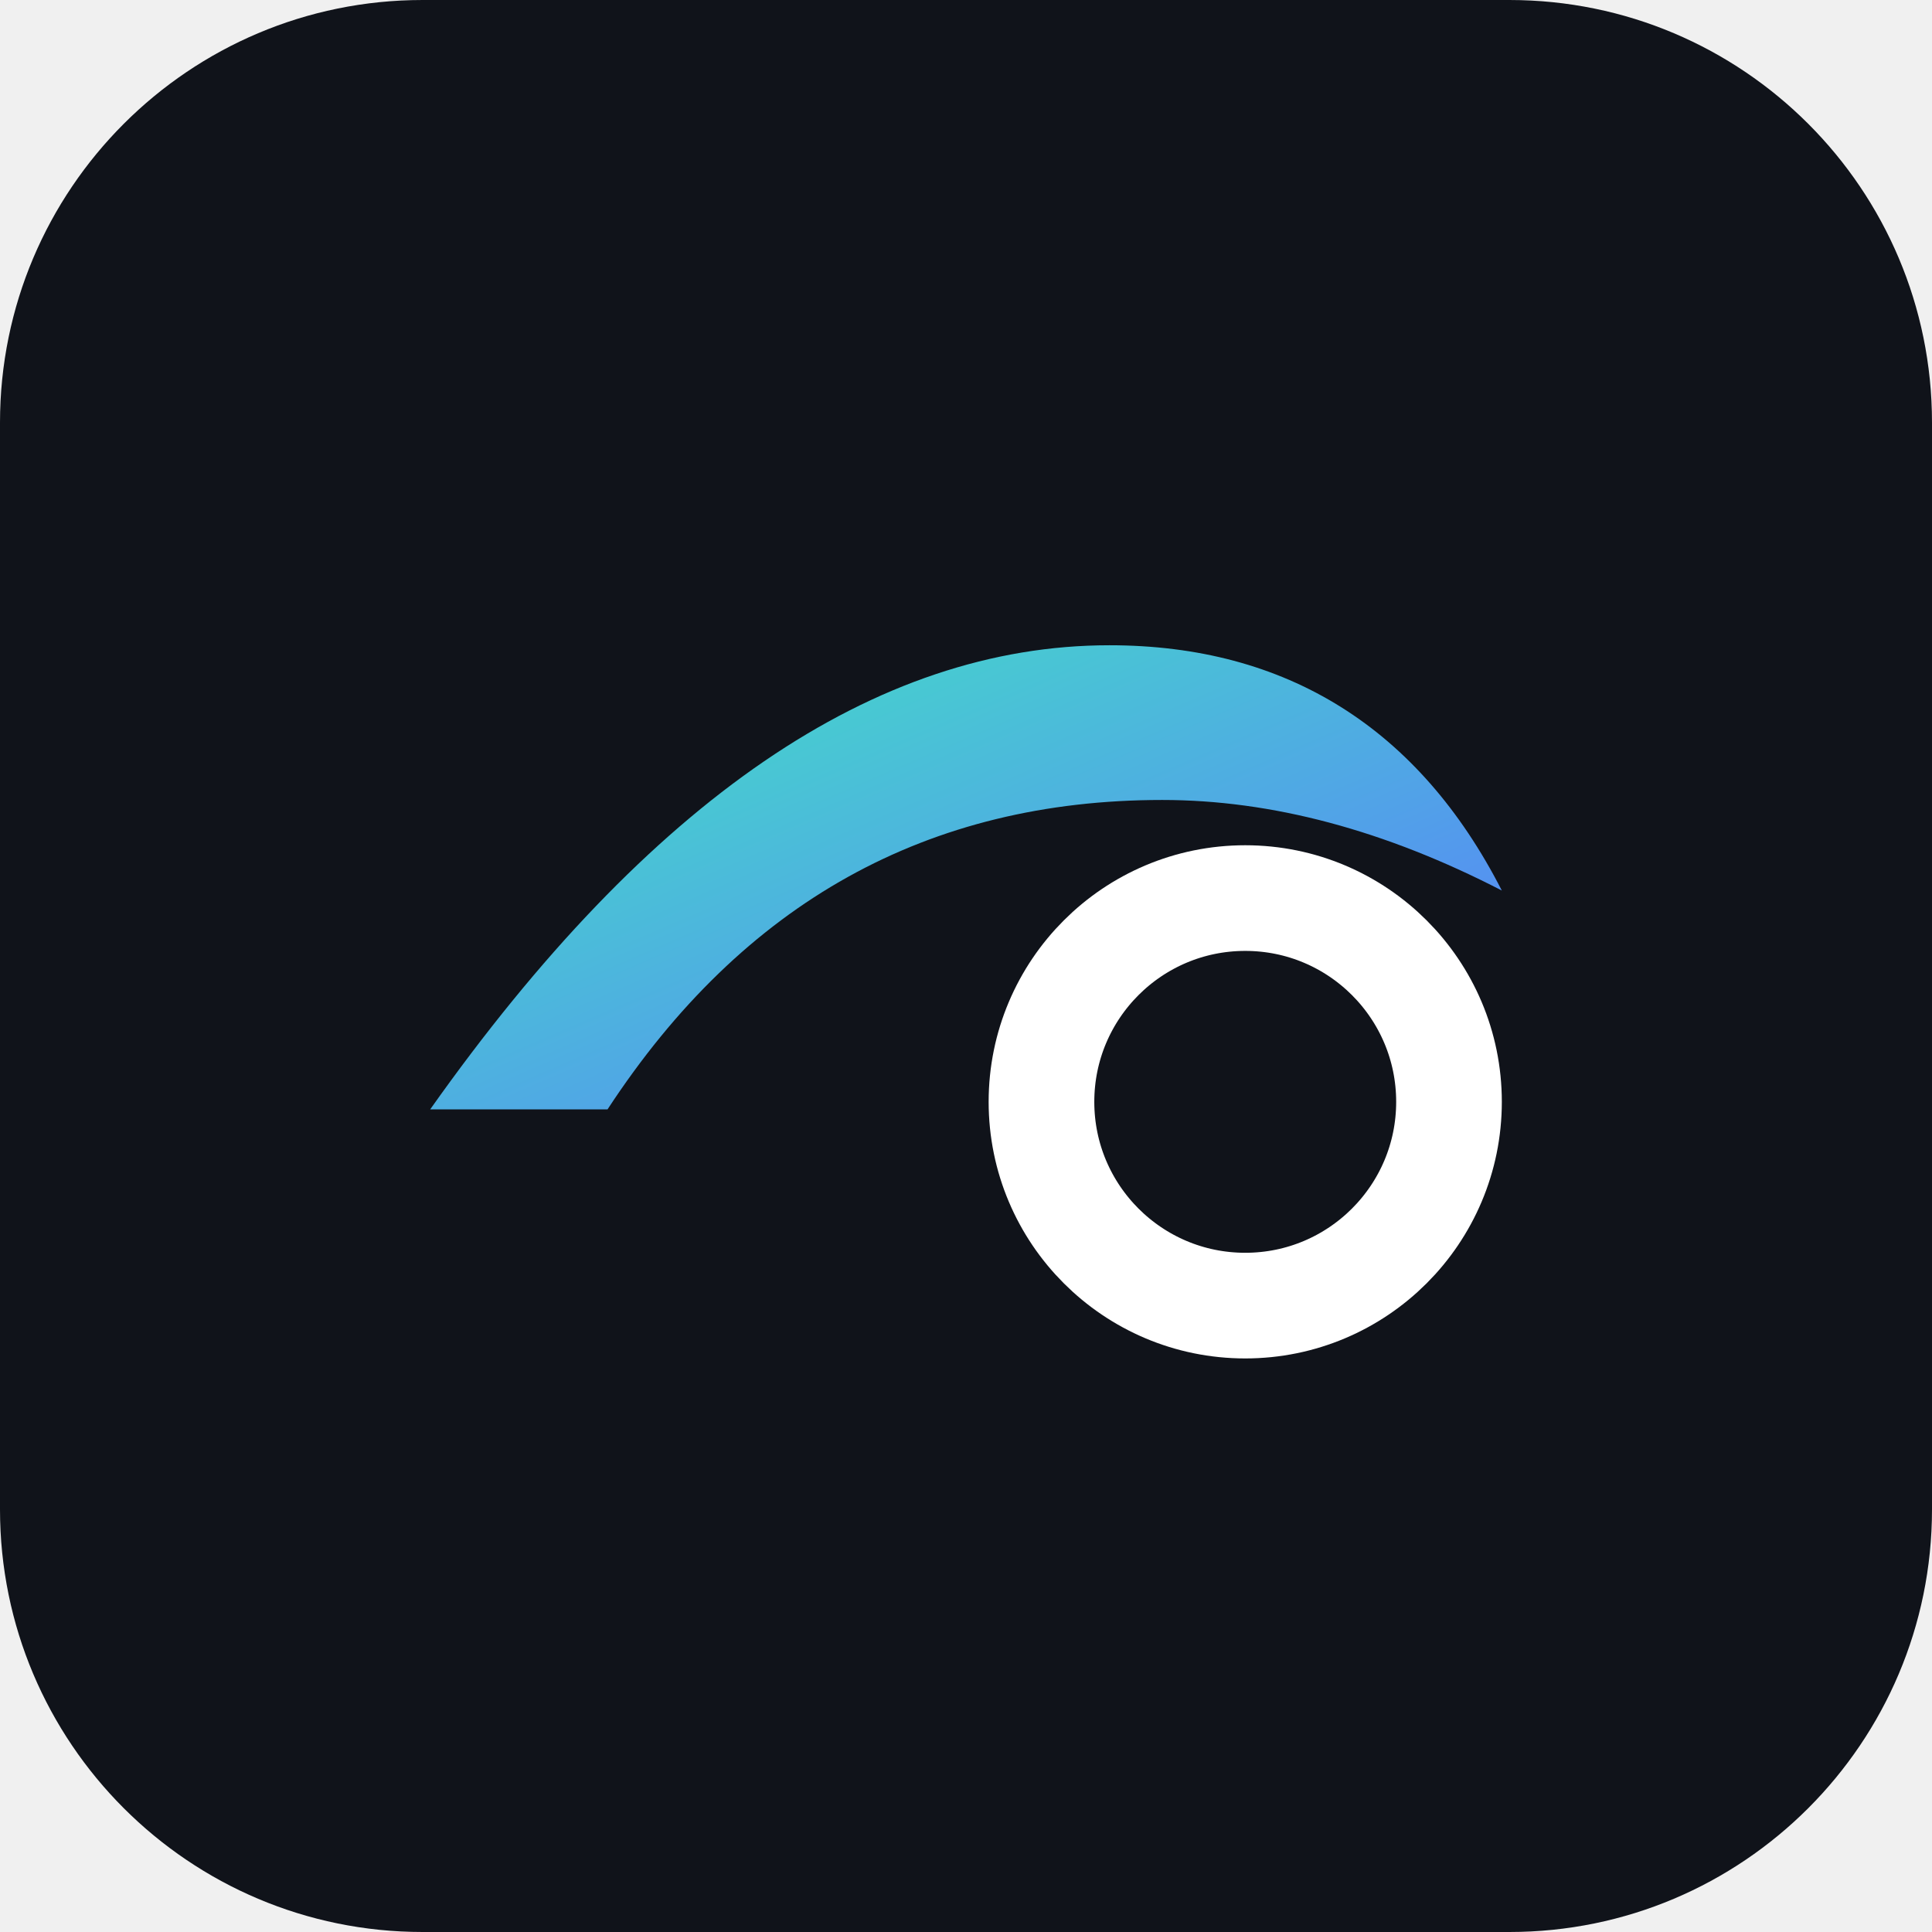
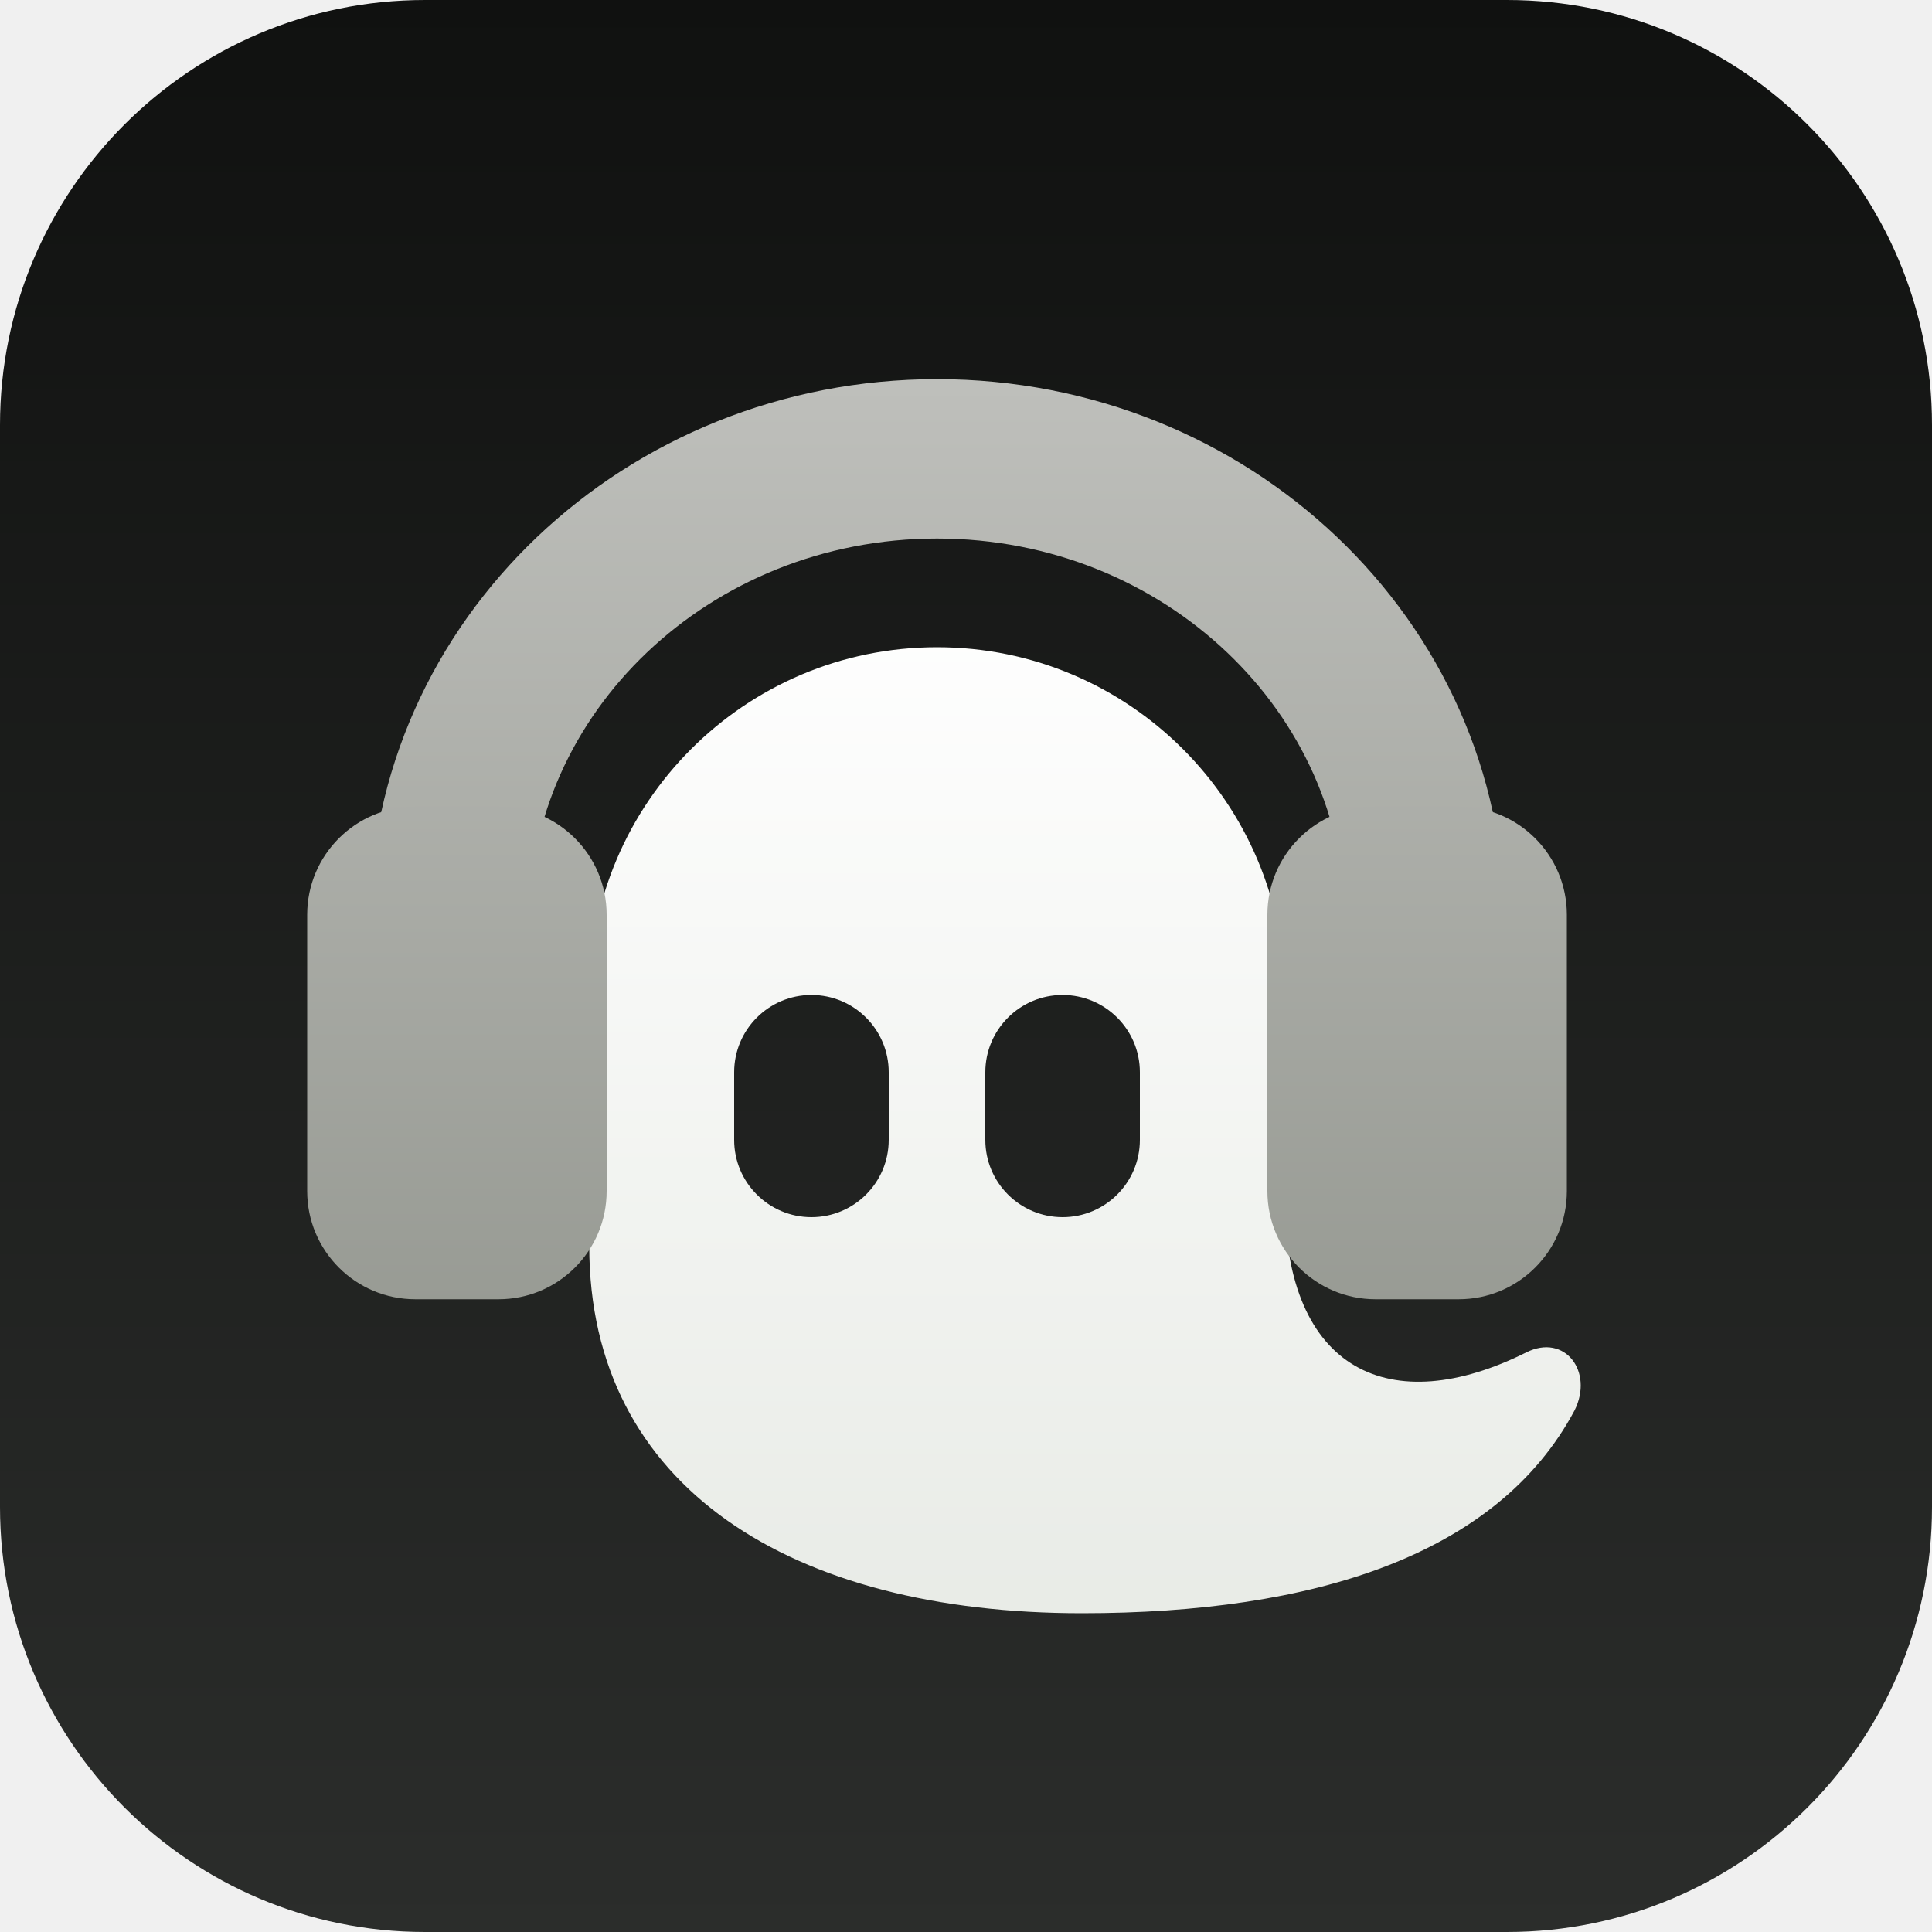
- <svg xmlns="http://www.w3.org/2000/svg" viewBox="0 0 512 512">
+ <svg xmlns="http://www.w3.org/2000/svg" viewBox="0 0 20 20">
  <defs>
-     <linearGradient id="g" x1="0" y1="0" x2="1" y2="1">
-       <stop stop-color="#41e6c2" />
-       <stop offset="1" stop-color="#5b78ff" />
+     <linearGradient id="tile" x1="0" x2="0" y1="0" y2="1" gradientUnits="objectBoundingBox">
+       <stop stop-color="#101110" />
+       <stop offset="1" stop-color="#2b2d2b" />
+     </linearGradient>
+     <linearGradient id="headset" x1="0" x2="0" y1="0" y2="1" gradientUnits="userSpaceOnUse" gradientTransform="translate(0 2) scale(1 10)">
+       <stop stop-color="#bebfbb" />
+       <stop offset="1" stop-color="#969992" />
+     </linearGradient>
+     <linearGradient id="ghost" x1="0" x2="0" y1="0" y2="1" gradientUnits="userSpaceOnUse" gradientTransform="translate(0 4) scale(1 11)">
+       <stop stop-color="#ffffff" />
+       <stop offset="1" stop-color="#e8ebe6" />
    </linearGradient>
  </defs>
-   <rect width="512" height="512" rx="112" fill="#10131a" />
-   <path d="M114 294c58-82 118-123 180-123 47 0 82 22 104 65-31-16-61-24-90-24-62 0-111 27-147 82h-47Z" fill="url(#g)" />
-   <circle cx="330" cy="292" r="54" fill="none" stroke="#fff" stroke-width="28" />
+   <rect width="20" height="20" rx="4.4" fill="url(#tile)" />
+   <g transform="translate(2 2)">
+     <g fill="url(#ghost)">
+       <path d="M4.4 8.3a3.6 3.6 0 0 1 7.2 0v2.1c0 1.8 1.1 2.3 2.5 1.6.4-.2.7.2.5.6-.8 1.5-2.7 2.1-5.1 2.1-3 0-5.1-1.3-5.1-3.8V8.3Zm3.1.8a.8.8 0 1 0-1.6 0v.7a.8.8 0 0 0 1.6 0v-.7Zm2.6 0a.8.8 0 1 0-1.6 0v.7a.8.8 0 0 0 1.6 0v-.7Z" fill-rule="evenodd" transform="translate(-.3 0)" />
+     </g>
+     <g fill="url(#headset)">
+       <path d="M2.65 7.55a5.05 4.8 0 0 1 10.1 0" fill="none" stroke="url(#headset)" stroke-width="1.65" stroke-linecap="round" />
+       <rect x="1.18" y="6.35" width="3.1" height="5.1" rx="1.12" />
+       <rect x="11.12" y="6.35" width="3.1" height="5.1" rx="1.12" />
+     </g>
+   </g>
</svg>
